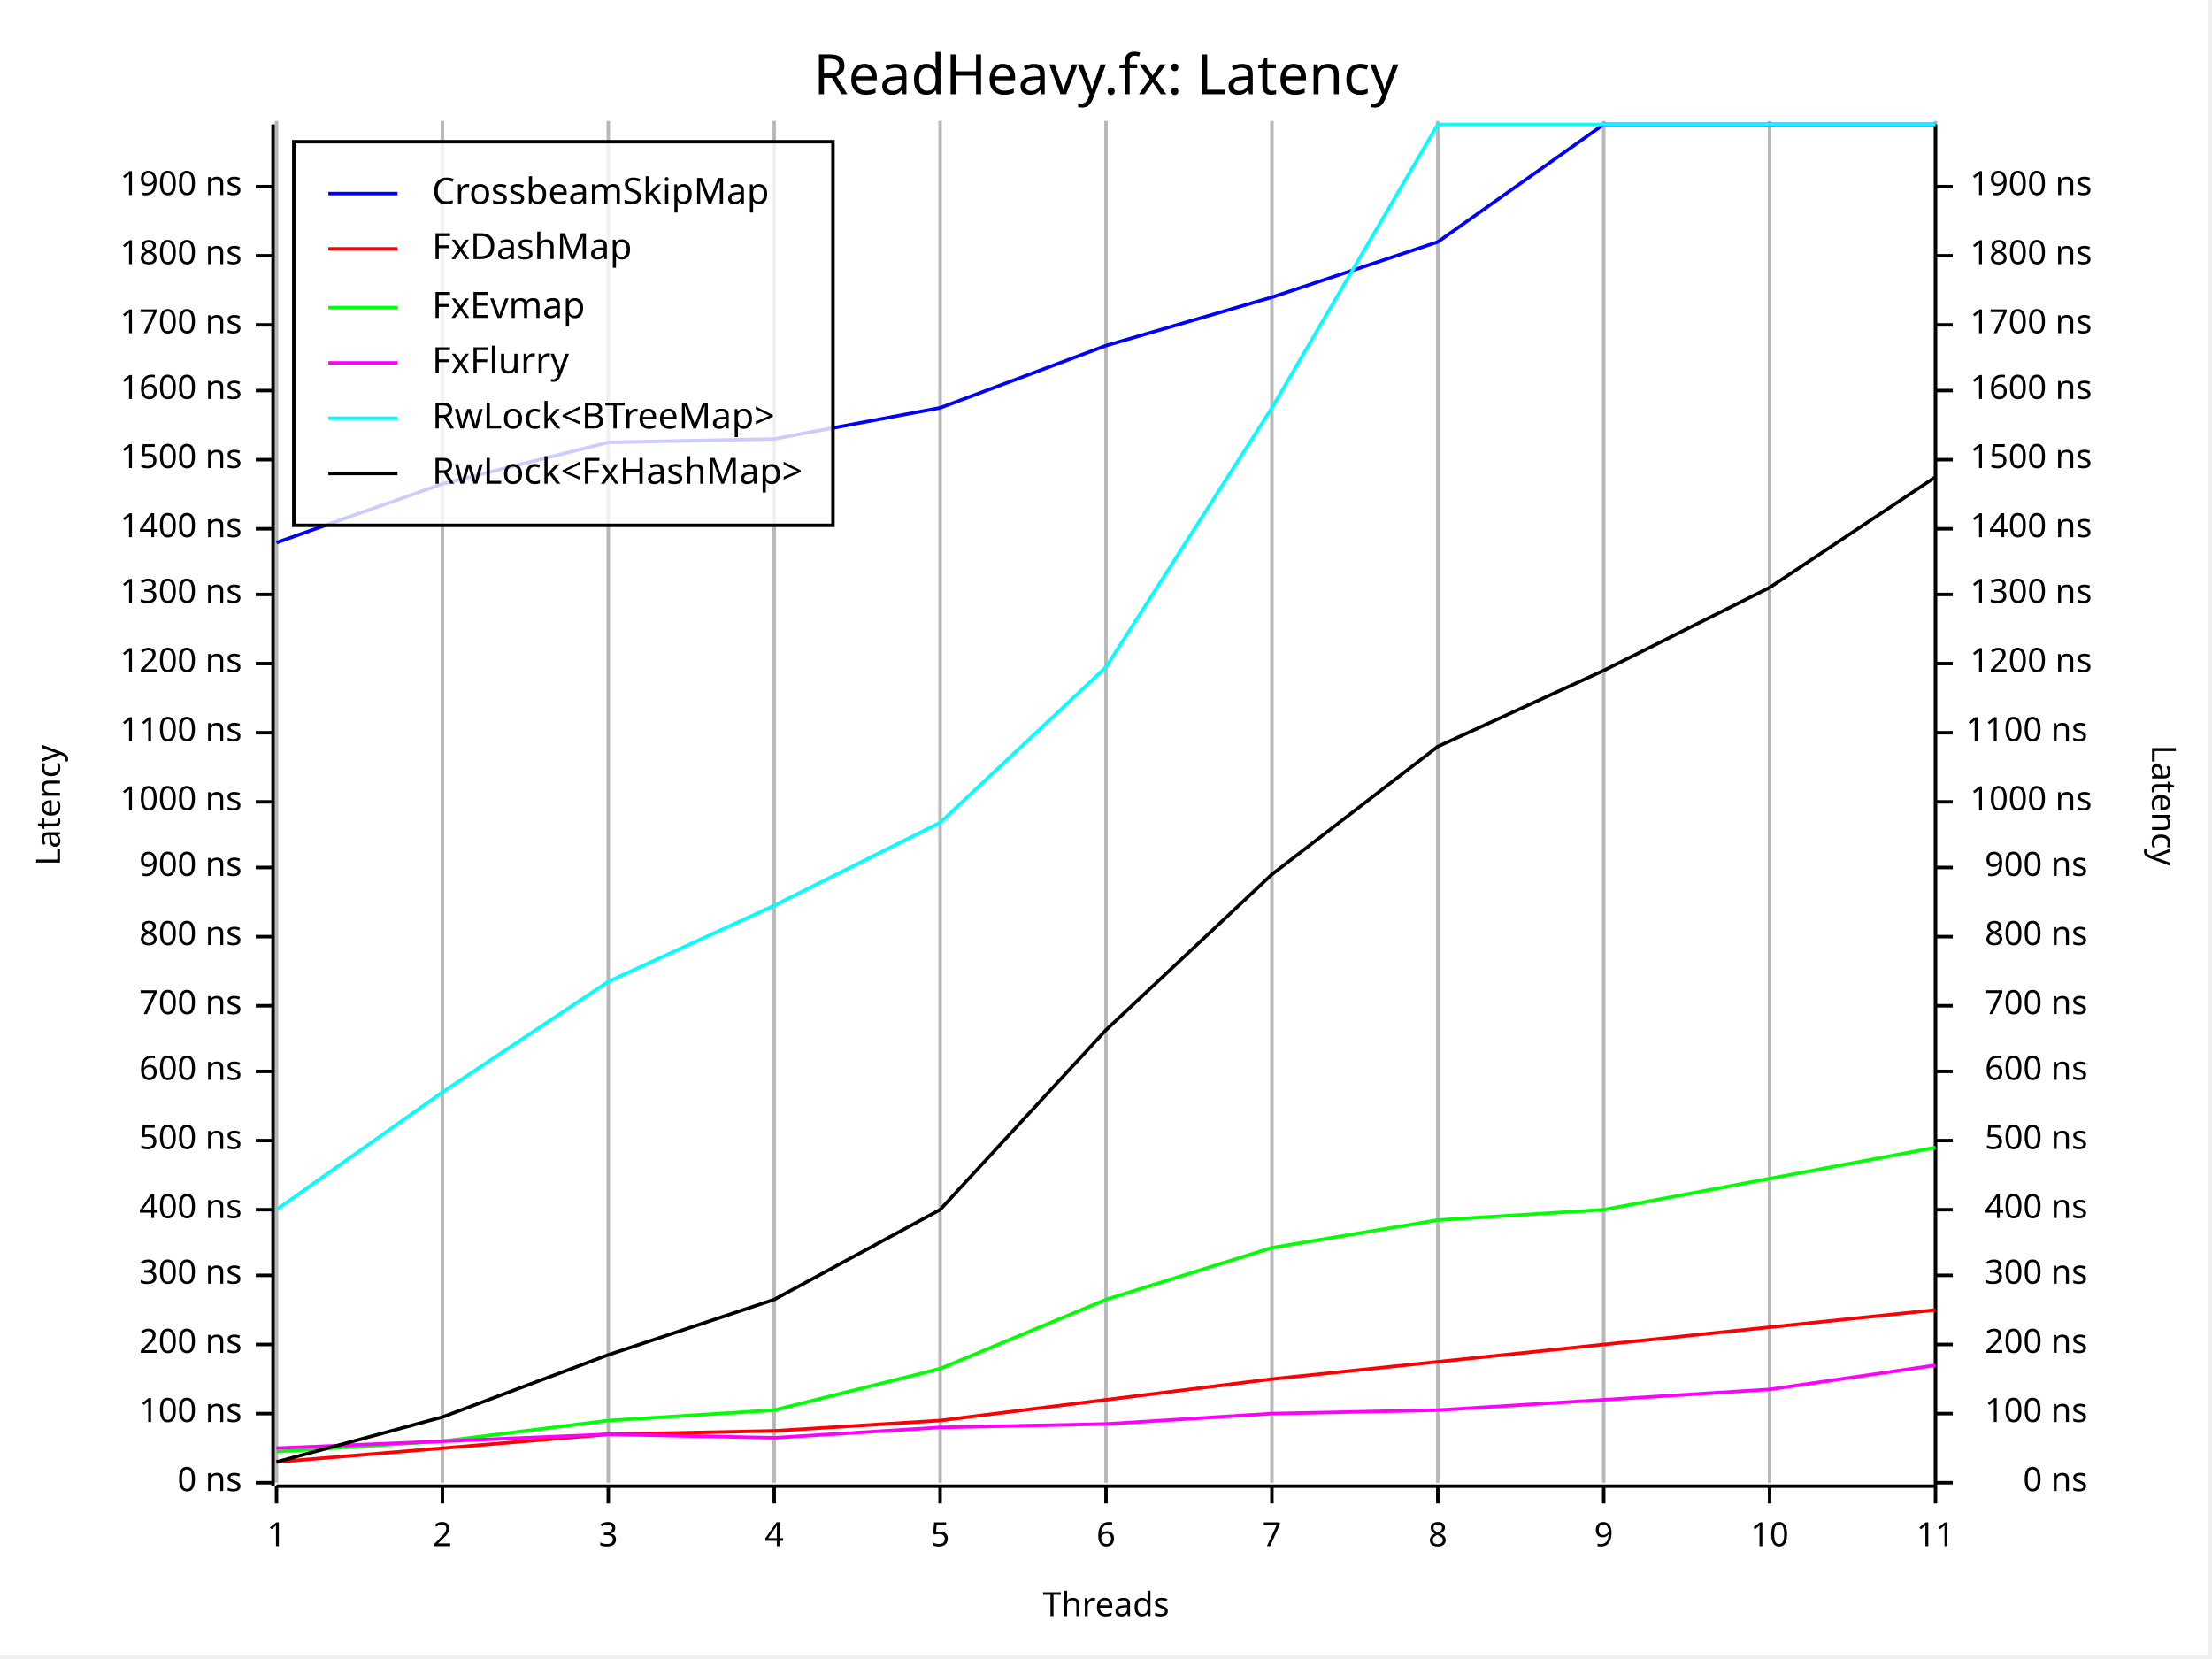
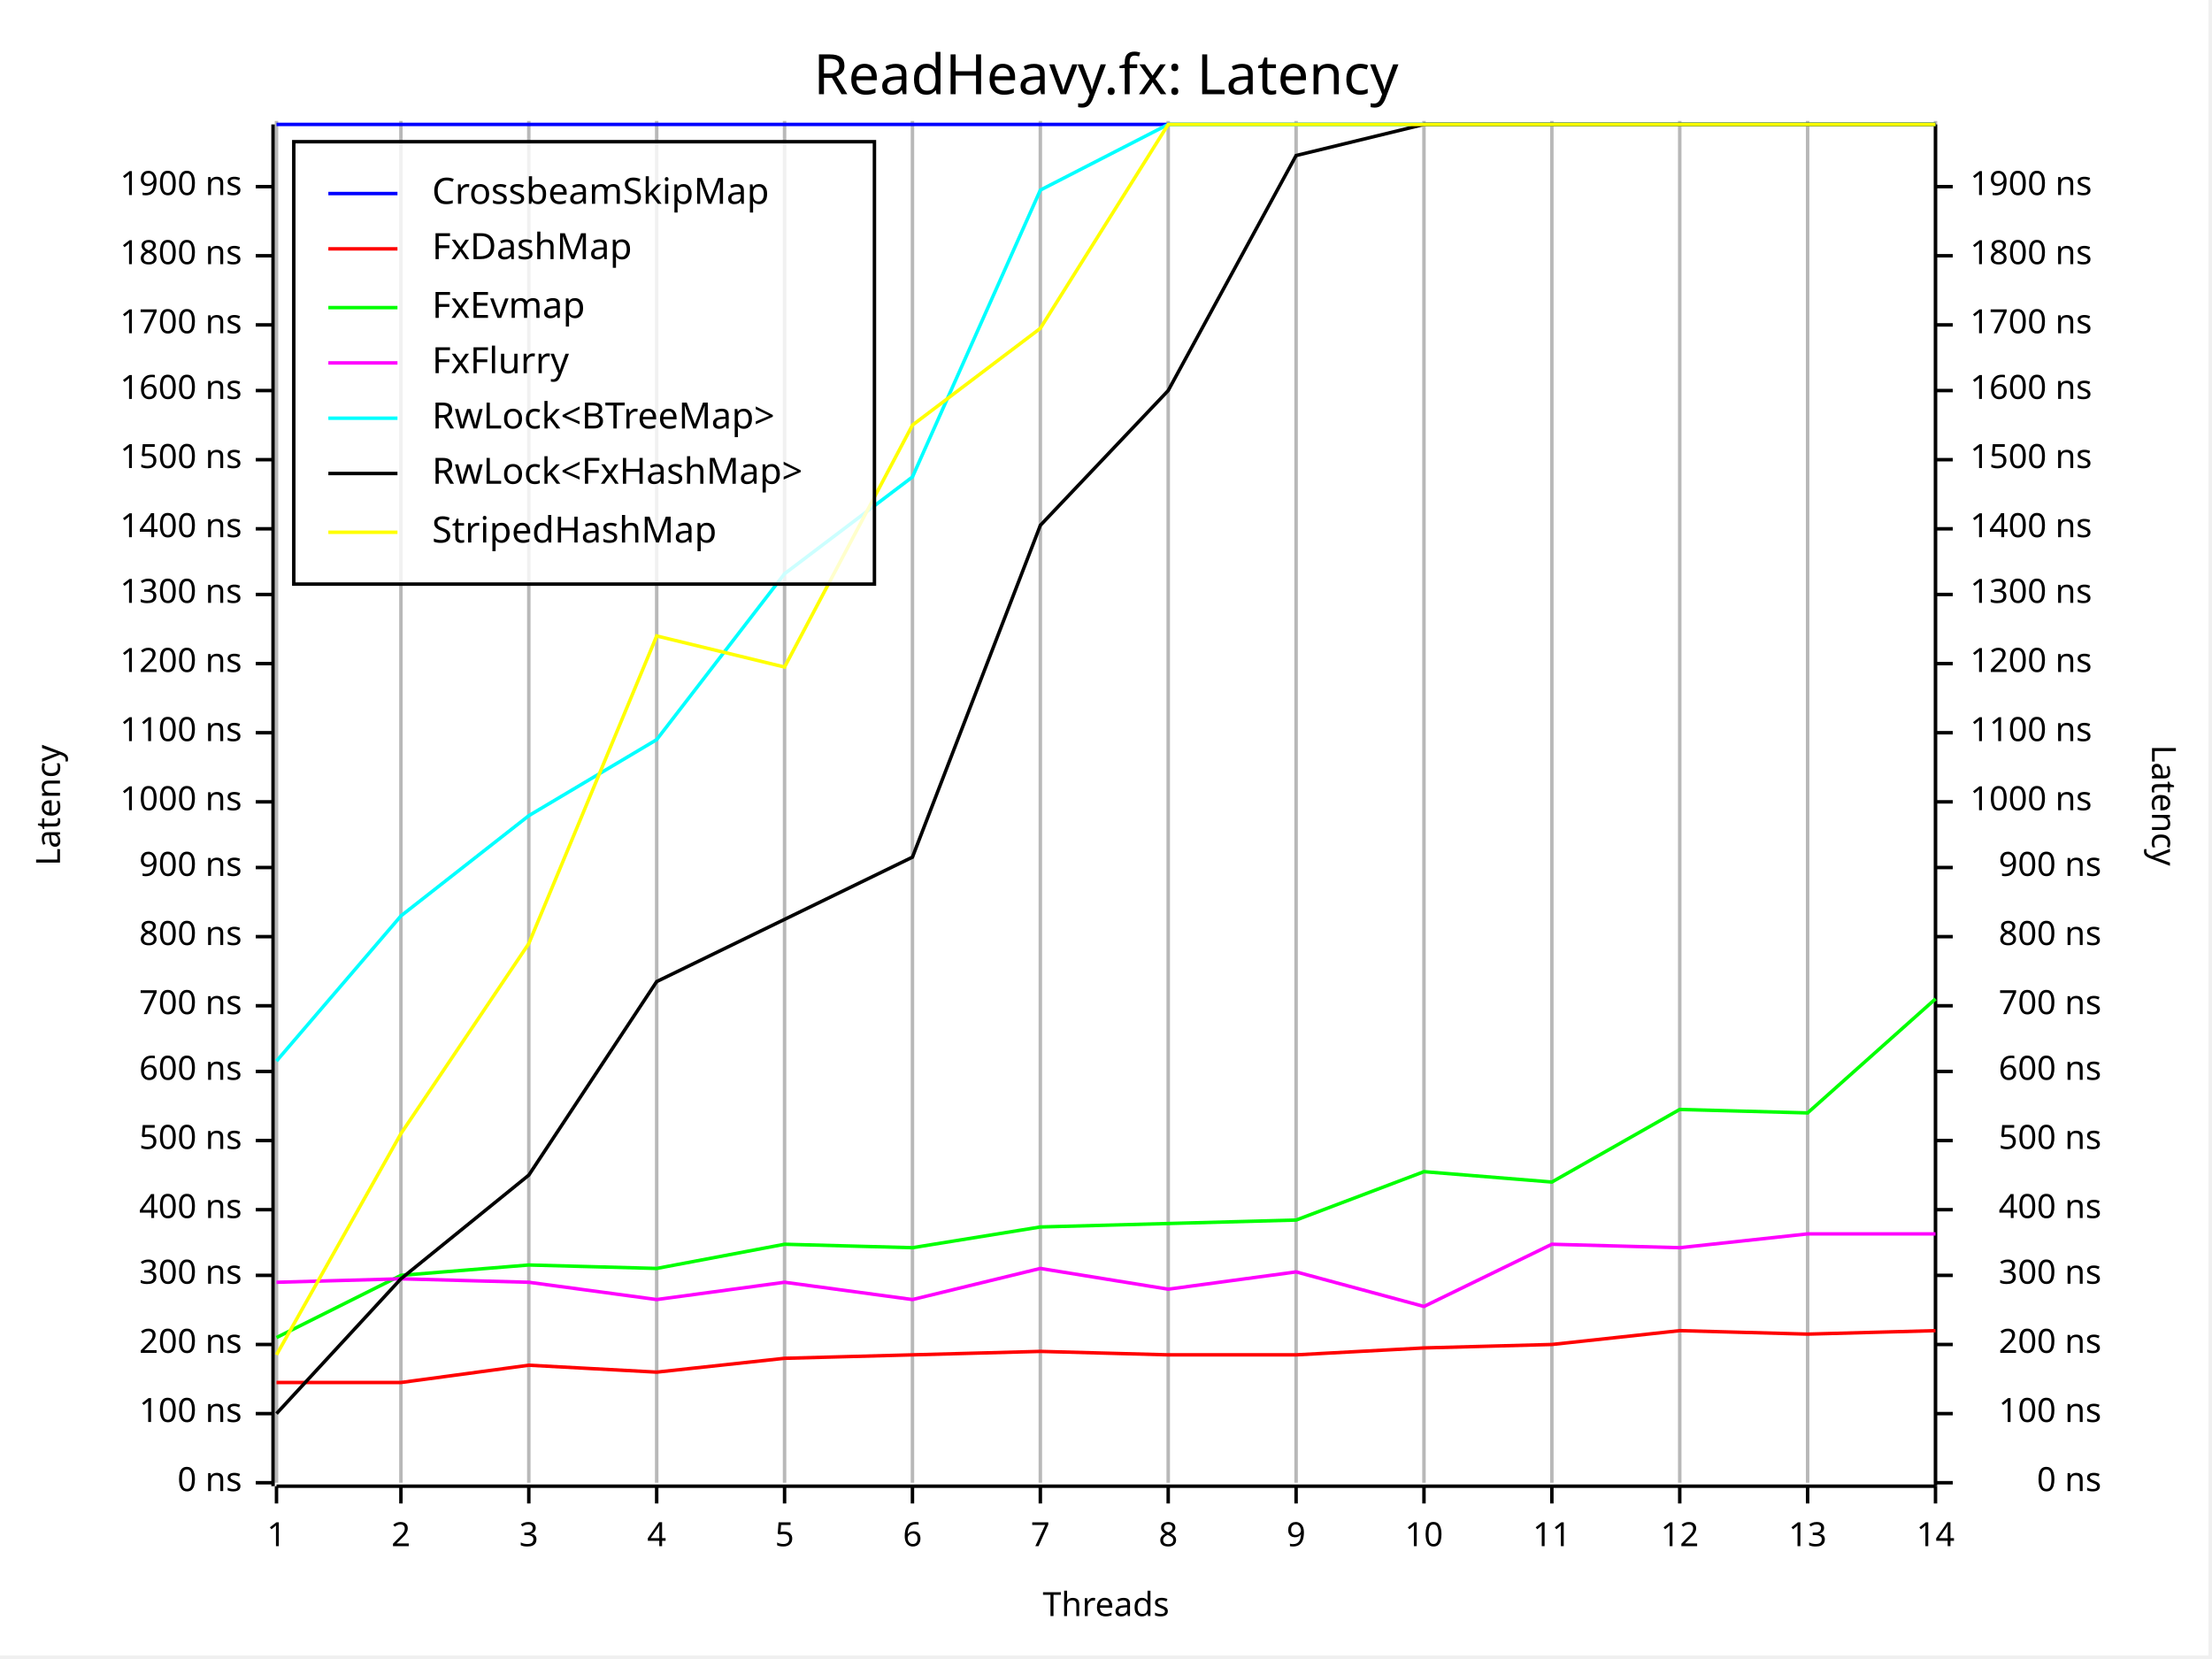
<svg xmlns="http://www.w3.org/2000/svg" width="640" height="480" viewBox="0 0 640 480">
  <rect x="0" y="0" width="639" height="479" opacity="1" fill="#FFFFFF" stroke="none" />
  <text x="320" y="15" dy="0.76em" text-anchor="middle" font-family="Fira Code" font-size="16.129" opacity="1" fill="#000000">
ReadHeavy.fx: Latency
</text>
  <line opacity="0.1" stroke="#000000" stroke-width="1" x1="80" y1="429" x2="80" y2="35" />
-   <line opacity="0.1" stroke="#000000" stroke-width="1" x1="128" y1="429" x2="128" y2="35" />
-   <line opacity="0.1" stroke="#000000" stroke-width="1" x1="176" y1="429" x2="176" y2="35" />
-   <line opacity="0.1" stroke="#000000" stroke-width="1" x1="224" y1="429" x2="224" y2="35" />
-   <line opacity="0.1" stroke="#000000" stroke-width="1" x1="272" y1="429" x2="272" y2="35" />
-   <line opacity="0.1" stroke="#000000" stroke-width="1" x1="320" y1="429" x2="320" y2="35" />
-   <line opacity="0.1" stroke="#000000" stroke-width="1" x1="368" y1="429" x2="368" y2="35" />
-   <line opacity="0.1" stroke="#000000" stroke-width="1" x1="416" y1="429" x2="416" y2="35" />
-   <line opacity="0.1" stroke="#000000" stroke-width="1" x1="464" y1="429" x2="464" y2="35" />
-   <line opacity="0.1" stroke="#000000" stroke-width="1" x1="512" y1="429" x2="512" y2="35" />
+   <line opacity="0.1" stroke="#000000" stroke-width="1" x1="116" y1="429" x2="116" y2="35" />
+   <line opacity="0.1" stroke="#000000" stroke-width="1" x1="153" y1="429" x2="153" y2="35" />
+   <line opacity="0.1" stroke="#000000" stroke-width="1" x1="190" y1="429" x2="190" y2="35" />
+   <line opacity="0.1" stroke="#000000" stroke-width="1" x1="227" y1="429" x2="227" y2="35" />
+   <line opacity="0.1" stroke="#000000" stroke-width="1" x1="264" y1="429" x2="264" y2="35" />
+   <line opacity="0.1" stroke="#000000" stroke-width="1" x1="301" y1="429" x2="301" y2="35" />
+   <line opacity="0.1" stroke="#000000" stroke-width="1" x1="338" y1="429" x2="338" y2="35" />
+   <line opacity="0.1" stroke="#000000" stroke-width="1" x1="375" y1="429" x2="375" y2="35" />
+   <line opacity="0.1" stroke="#000000" stroke-width="1" x1="412" y1="429" x2="412" y2="35" />
+   <line opacity="0.1" stroke="#000000" stroke-width="1" x1="449" y1="429" x2="449" y2="35" />
+   <line opacity="0.1" stroke="#000000" stroke-width="1" x1="486" y1="429" x2="486" y2="35" />
+   <line opacity="0.1" stroke="#000000" stroke-width="1" x1="523" y1="429" x2="523" y2="35" />
  <line opacity="0.1" stroke="#000000" stroke-width="1" x1="560" y1="429" x2="560" y2="35" />
  <text x="10" y="233" dy="0.76em" text-anchor="middle" font-family="sans-serif" font-size="9.677" opacity="1" fill="#000000" transform="rotate(270, 10, 233)">
Latency
</text>
  <text x="320" y="470" dy="-0.5ex" text-anchor="middle" font-family="sans-serif" font-size="9.677" opacity="1" fill="#000000">
Threads
</text>
  <text x="630" y="233" dy="0.76em" text-anchor="middle" font-family="sans-serif" font-size="9.677" opacity="1" fill="#000000" transform="rotate(90, 630, 233)">
Latency
</text>
  <line opacity="0.2" stroke="#000000" stroke-width="1" x1="80" y1="429" x2="80" y2="35" />
-   <line opacity="0.2" stroke="#000000" stroke-width="1" x1="128" y1="429" x2="128" y2="35" />
-   <line opacity="0.2" stroke="#000000" stroke-width="1" x1="176" y1="429" x2="176" y2="35" />
-   <line opacity="0.2" stroke="#000000" stroke-width="1" x1="224" y1="429" x2="224" y2="35" />
-   <line opacity="0.2" stroke="#000000" stroke-width="1" x1="272" y1="429" x2="272" y2="35" />
-   <line opacity="0.2" stroke="#000000" stroke-width="1" x1="320" y1="429" x2="320" y2="35" />
-   <line opacity="0.2" stroke="#000000" stroke-width="1" x1="368" y1="429" x2="368" y2="35" />
-   <line opacity="0.2" stroke="#000000" stroke-width="1" x1="416" y1="429" x2="416" y2="35" />
-   <line opacity="0.2" stroke="#000000" stroke-width="1" x1="464" y1="429" x2="464" y2="35" />
-   <line opacity="0.2" stroke="#000000" stroke-width="1" x1="512" y1="429" x2="512" y2="35" />
+   <line opacity="0.2" stroke="#000000" stroke-width="1" x1="116" y1="429" x2="116" y2="35" />
+   <line opacity="0.2" stroke="#000000" stroke-width="1" x1="153" y1="429" x2="153" y2="35" />
+   <line opacity="0.2" stroke="#000000" stroke-width="1" x1="190" y1="429" x2="190" y2="35" />
+   <line opacity="0.2" stroke="#000000" stroke-width="1" x1="227" y1="429" x2="227" y2="35" />
+   <line opacity="0.2" stroke="#000000" stroke-width="1" x1="264" y1="429" x2="264" y2="35" />
+   <line opacity="0.2" stroke="#000000" stroke-width="1" x1="301" y1="429" x2="301" y2="35" />
+   <line opacity="0.2" stroke="#000000" stroke-width="1" x1="338" y1="429" x2="338" y2="35" />
+   <line opacity="0.2" stroke="#000000" stroke-width="1" x1="375" y1="429" x2="375" y2="35" />
+   <line opacity="0.2" stroke="#000000" stroke-width="1" x1="412" y1="429" x2="412" y2="35" />
+   <line opacity="0.2" stroke="#000000" stroke-width="1" x1="449" y1="429" x2="449" y2="35" />
+   <line opacity="0.2" stroke="#000000" stroke-width="1" x1="486" y1="429" x2="486" y2="35" />
+   <line opacity="0.2" stroke="#000000" stroke-width="1" x1="523" y1="429" x2="523" y2="35" />
  <line opacity="0.2" stroke="#000000" stroke-width="1" x1="560" y1="429" x2="560" y2="35" />
  <polyline fill="none" opacity="1" stroke="#000000" stroke-width="1" points="79,36 79,430 " />
  <text x="70" y="429" dy="0.5ex" text-anchor="end" font-family="sans-serif" font-size="9.677" opacity="1" fill="#000000">
0 ns
</text>
  <polyline fill="none" opacity="1" stroke="#000000" stroke-width="1" points="74,429 79,429 " />
  <text x="70" y="409" dy="0.5ex" text-anchor="end" font-family="sans-serif" font-size="9.677" opacity="1" fill="#000000">
100 ns
</text>
  <polyline fill="none" opacity="1" stroke="#000000" stroke-width="1" points="74,409 79,409 " />
  <text x="70" y="389" dy="0.5ex" text-anchor="end" font-family="sans-serif" font-size="9.677" opacity="1" fill="#000000">
200 ns
</text>
  <polyline fill="none" opacity="1" stroke="#000000" stroke-width="1" points="74,389 79,389 " />
  <text x="70" y="369" dy="0.5ex" text-anchor="end" font-family="sans-serif" font-size="9.677" opacity="1" fill="#000000">
300 ns
</text>
  <polyline fill="none" opacity="1" stroke="#000000" stroke-width="1" points="74,369 79,369 " />
  <text x="70" y="350" dy="0.5ex" text-anchor="end" font-family="sans-serif" font-size="9.677" opacity="1" fill="#000000">
400 ns
</text>
  <polyline fill="none" opacity="1" stroke="#000000" stroke-width="1" points="74,350 79,350 " />
  <text x="70" y="330" dy="0.5ex" text-anchor="end" font-family="sans-serif" font-size="9.677" opacity="1" fill="#000000">
500 ns
</text>
  <polyline fill="none" opacity="1" stroke="#000000" stroke-width="1" points="74,330 79,330 " />
  <text x="70" y="310" dy="0.5ex" text-anchor="end" font-family="sans-serif" font-size="9.677" opacity="1" fill="#000000">
600 ns
</text>
  <polyline fill="none" opacity="1" stroke="#000000" stroke-width="1" points="74,310 79,310 " />
  <text x="70" y="291" dy="0.5ex" text-anchor="end" font-family="sans-serif" font-size="9.677" opacity="1" fill="#000000">
700 ns
</text>
  <polyline fill="none" opacity="1" stroke="#000000" stroke-width="1" points="74,291 79,291 " />
  <text x="70" y="271" dy="0.5ex" text-anchor="end" font-family="sans-serif" font-size="9.677" opacity="1" fill="#000000">
800 ns
</text>
  <polyline fill="none" opacity="1" stroke="#000000" stroke-width="1" points="74,271 79,271 " />
  <text x="70" y="251" dy="0.5ex" text-anchor="end" font-family="sans-serif" font-size="9.677" opacity="1" fill="#000000">
900 ns
</text>
  <polyline fill="none" opacity="1" stroke="#000000" stroke-width="1" points="74,251 79,251 " />
  <text x="70" y="232" dy="0.5ex" text-anchor="end" font-family="sans-serif" font-size="9.677" opacity="1" fill="#000000">
1000 ns
</text>
  <polyline fill="none" opacity="1" stroke="#000000" stroke-width="1" points="74,232 79,232 " />
  <text x="70" y="212" dy="0.5ex" text-anchor="end" font-family="sans-serif" font-size="9.677" opacity="1" fill="#000000">
1100 ns
</text>
  <polyline fill="none" opacity="1" stroke="#000000" stroke-width="1" points="74,212 79,212 " />
  <text x="70" y="192" dy="0.5ex" text-anchor="end" font-family="sans-serif" font-size="9.677" opacity="1" fill="#000000">
1200 ns
</text>
  <polyline fill="none" opacity="1" stroke="#000000" stroke-width="1" points="74,192 79,192 " />
  <text x="70" y="172" dy="0.5ex" text-anchor="end" font-family="sans-serif" font-size="9.677" opacity="1" fill="#000000">
1300 ns
</text>
  <polyline fill="none" opacity="1" stroke="#000000" stroke-width="1" points="74,172 79,172 " />
  <text x="70" y="153" dy="0.5ex" text-anchor="end" font-family="sans-serif" font-size="9.677" opacity="1" fill="#000000">
1400 ns
</text>
  <polyline fill="none" opacity="1" stroke="#000000" stroke-width="1" points="74,153 79,153 " />
  <text x="70" y="133" dy="0.5ex" text-anchor="end" font-family="sans-serif" font-size="9.677" opacity="1" fill="#000000">
1500 ns
</text>
  <polyline fill="none" opacity="1" stroke="#000000" stroke-width="1" points="74,133 79,133 " />
  <text x="70" y="113" dy="0.5ex" text-anchor="end" font-family="sans-serif" font-size="9.677" opacity="1" fill="#000000">
1600 ns
</text>
  <polyline fill="none" opacity="1" stroke="#000000" stroke-width="1" points="74,113 79,113 " />
  <text x="70" y="94" dy="0.5ex" text-anchor="end" font-family="sans-serif" font-size="9.677" opacity="1" fill="#000000">
1700 ns
</text>
  <polyline fill="none" opacity="1" stroke="#000000" stroke-width="1" points="74,94 79,94 " />
  <text x="70" y="74" dy="0.5ex" text-anchor="end" font-family="sans-serif" font-size="9.677" opacity="1" fill="#000000">
1800 ns
</text>
  <polyline fill="none" opacity="1" stroke="#000000" stroke-width="1" points="74,74 79,74 " />
  <text x="70" y="54" dy="0.5ex" text-anchor="end" font-family="sans-serif" font-size="9.677" opacity="1" fill="#000000">
1900 ns
</text>
  <polyline fill="none" opacity="1" stroke="#000000" stroke-width="1" points="74,54 79,54 " />
  <polyline fill="none" opacity="1" stroke="#000000" stroke-width="1" points="80,430 560,430 " />
  <text x="80" y="440" dy="0.76em" text-anchor="middle" font-family="sans-serif" font-size="9.677" opacity="1" fill="#000000">
1
</text>
  <polyline fill="none" opacity="1" stroke="#000000" stroke-width="1" points="80,430 80,435 " />
-   <text x="128" y="440" dy="0.76em" text-anchor="middle" font-family="sans-serif" font-size="9.677" opacity="1" fill="#000000">
+   <text x="116" y="440" dy="0.76em" text-anchor="middle" font-family="sans-serif" font-size="9.677" opacity="1" fill="#000000">
2
</text>
-   <polyline fill="none" opacity="1" stroke="#000000" stroke-width="1" points="128,430 128,435 " />
-   <text x="176" y="440" dy="0.76em" text-anchor="middle" font-family="sans-serif" font-size="9.677" opacity="1" fill="#000000">
+   <polyline fill="none" opacity="1" stroke="#000000" stroke-width="1" points="116,430 116,435 " />
+   <text x="153" y="440" dy="0.76em" text-anchor="middle" font-family="sans-serif" font-size="9.677" opacity="1" fill="#000000">
3
</text>
-   <polyline fill="none" opacity="1" stroke="#000000" stroke-width="1" points="176,430 176,435 " />
-   <text x="224" y="440" dy="0.76em" text-anchor="middle" font-family="sans-serif" font-size="9.677" opacity="1" fill="#000000">
+   <polyline fill="none" opacity="1" stroke="#000000" stroke-width="1" points="153,430 153,435 " />
+   <text x="190" y="440" dy="0.76em" text-anchor="middle" font-family="sans-serif" font-size="9.677" opacity="1" fill="#000000">
4
</text>
-   <polyline fill="none" opacity="1" stroke="#000000" stroke-width="1" points="224,430 224,435 " />
-   <text x="272" y="440" dy="0.76em" text-anchor="middle" font-family="sans-serif" font-size="9.677" opacity="1" fill="#000000">
+   <polyline fill="none" opacity="1" stroke="#000000" stroke-width="1" points="190,430 190,435 " />
+   <text x="227" y="440" dy="0.76em" text-anchor="middle" font-family="sans-serif" font-size="9.677" opacity="1" fill="#000000">
5
</text>
-   <polyline fill="none" opacity="1" stroke="#000000" stroke-width="1" points="272,430 272,435 " />
-   <text x="320" y="440" dy="0.76em" text-anchor="middle" font-family="sans-serif" font-size="9.677" opacity="1" fill="#000000">
+   <polyline fill="none" opacity="1" stroke="#000000" stroke-width="1" points="227,430 227,435 " />
+   <text x="264" y="440" dy="0.76em" text-anchor="middle" font-family="sans-serif" font-size="9.677" opacity="1" fill="#000000">
6
</text>
-   <polyline fill="none" opacity="1" stroke="#000000" stroke-width="1" points="320,430 320,435 " />
-   <text x="368" y="440" dy="0.76em" text-anchor="middle" font-family="sans-serif" font-size="9.677" opacity="1" fill="#000000">
+   <polyline fill="none" opacity="1" stroke="#000000" stroke-width="1" points="264,430 264,435 " />
+   <text x="301" y="440" dy="0.76em" text-anchor="middle" font-family="sans-serif" font-size="9.677" opacity="1" fill="#000000">
7
</text>
-   <polyline fill="none" opacity="1" stroke="#000000" stroke-width="1" points="368,430 368,435 " />
-   <text x="416" y="440" dy="0.76em" text-anchor="middle" font-family="sans-serif" font-size="9.677" opacity="1" fill="#000000">
+   <polyline fill="none" opacity="1" stroke="#000000" stroke-width="1" points="301,430 301,435 " />
+   <text x="338" y="440" dy="0.76em" text-anchor="middle" font-family="sans-serif" font-size="9.677" opacity="1" fill="#000000">
8
</text>
-   <polyline fill="none" opacity="1" stroke="#000000" stroke-width="1" points="416,430 416,435 " />
-   <text x="464" y="440" dy="0.76em" text-anchor="middle" font-family="sans-serif" font-size="9.677" opacity="1" fill="#000000">
+   <polyline fill="none" opacity="1" stroke="#000000" stroke-width="1" points="338,430 338,435 " />
+   <text x="375" y="440" dy="0.76em" text-anchor="middle" font-family="sans-serif" font-size="9.677" opacity="1" fill="#000000">
9
</text>
-   <polyline fill="none" opacity="1" stroke="#000000" stroke-width="1" points="464,430 464,435 " />
-   <text x="512" y="440" dy="0.76em" text-anchor="middle" font-family="sans-serif" font-size="9.677" opacity="1" fill="#000000">
+   <polyline fill="none" opacity="1" stroke="#000000" stroke-width="1" points="375,430 375,435 " />
+   <text x="412" y="440" dy="0.76em" text-anchor="middle" font-family="sans-serif" font-size="9.677" opacity="1" fill="#000000">
10
</text>
-   <polyline fill="none" opacity="1" stroke="#000000" stroke-width="1" points="512,430 512,435 " />
+   <polyline fill="none" opacity="1" stroke="#000000" stroke-width="1" points="412,430 412,435 " />
+   <text x="449" y="440" dy="0.76em" text-anchor="middle" font-family="sans-serif" font-size="9.677" opacity="1" fill="#000000">
+ 11
+ </text>
+   <polyline fill="none" opacity="1" stroke="#000000" stroke-width="1" points="449,430 449,435 " />
+   <text x="486" y="440" dy="0.76em" text-anchor="middle" font-family="sans-serif" font-size="9.677" opacity="1" fill="#000000">
+ 12
+ </text>
+   <polyline fill="none" opacity="1" stroke="#000000" stroke-width="1" points="486,430 486,435 " />
+   <text x="523" y="440" dy="0.76em" text-anchor="middle" font-family="sans-serif" font-size="9.677" opacity="1" fill="#000000">
+ 13
+ </text>
+   <polyline fill="none" opacity="1" stroke="#000000" stroke-width="1" points="523,430 523,435 " />
  <text x="560" y="440" dy="0.76em" text-anchor="middle" font-family="sans-serif" font-size="9.677" opacity="1" fill="#000000">
- 11
+ 14
</text>
  <polyline fill="none" opacity="1" stroke="#000000" stroke-width="1" points="560,430 560,435 " />
  <polyline fill="none" opacity="1" stroke="#000000" stroke-width="1" points="560,36 560,430 " />
-   <text x="604" y="429" dy="0.5ex" text-anchor="end" font-family="sans-serif" font-size="9.677" opacity="1" fill="#000000">
+   <text x="608" y="429" dy="0.5ex" text-anchor="end" font-family="sans-serif" font-size="9.677" opacity="1" fill="#000000">
0 ns
</text>
  <polyline fill="none" opacity="1" stroke="#000000" stroke-width="1" points="560,429 565,429 " />
-   <text x="604" y="409" dy="0.5ex" text-anchor="end" font-family="sans-serif" font-size="9.677" opacity="1" fill="#000000">
+   <text x="608" y="409" dy="0.5ex" text-anchor="end" font-family="sans-serif" font-size="9.677" opacity="1" fill="#000000">
100 ns
</text>
  <polyline fill="none" opacity="1" stroke="#000000" stroke-width="1" points="560,409 565,409 " />
-   <text x="604" y="389" dy="0.5ex" text-anchor="end" font-family="sans-serif" font-size="9.677" opacity="1" fill="#000000">
+   <text x="608" y="389" dy="0.5ex" text-anchor="end" font-family="sans-serif" font-size="9.677" opacity="1" fill="#000000">
200 ns
</text>
  <polyline fill="none" opacity="1" stroke="#000000" stroke-width="1" points="560,389 565,389 " />
-   <text x="604" y="369" dy="0.5ex" text-anchor="end" font-family="sans-serif" font-size="9.677" opacity="1" fill="#000000">
+   <text x="608" y="369" dy="0.5ex" text-anchor="end" font-family="sans-serif" font-size="9.677" opacity="1" fill="#000000">
300 ns
</text>
  <polyline fill="none" opacity="1" stroke="#000000" stroke-width="1" points="560,369 565,369 " />
-   <text x="604" y="350" dy="0.5ex" text-anchor="end" font-family="sans-serif" font-size="9.677" opacity="1" fill="#000000">
+   <text x="608" y="350" dy="0.5ex" text-anchor="end" font-family="sans-serif" font-size="9.677" opacity="1" fill="#000000">
400 ns
</text>
  <polyline fill="none" opacity="1" stroke="#000000" stroke-width="1" points="560,350 565,350 " />
-   <text x="604" y="330" dy="0.5ex" text-anchor="end" font-family="sans-serif" font-size="9.677" opacity="1" fill="#000000">
+   <text x="608" y="330" dy="0.5ex" text-anchor="end" font-family="sans-serif" font-size="9.677" opacity="1" fill="#000000">
500 ns
</text>
  <polyline fill="none" opacity="1" stroke="#000000" stroke-width="1" points="560,330 565,330 " />
-   <text x="604" y="310" dy="0.5ex" text-anchor="end" font-family="sans-serif" font-size="9.677" opacity="1" fill="#000000">
+   <text x="608" y="310" dy="0.5ex" text-anchor="end" font-family="sans-serif" font-size="9.677" opacity="1" fill="#000000">
600 ns
</text>
  <polyline fill="none" opacity="1" stroke="#000000" stroke-width="1" points="560,310 565,310 " />
-   <text x="604" y="291" dy="0.5ex" text-anchor="end" font-family="sans-serif" font-size="9.677" opacity="1" fill="#000000">
+   <text x="608" y="291" dy="0.5ex" text-anchor="end" font-family="sans-serif" font-size="9.677" opacity="1" fill="#000000">
700 ns
</text>
  <polyline fill="none" opacity="1" stroke="#000000" stroke-width="1" points="560,291 565,291 " />
-   <text x="604" y="271" dy="0.5ex" text-anchor="end" font-family="sans-serif" font-size="9.677" opacity="1" fill="#000000">
+   <text x="608" y="271" dy="0.5ex" text-anchor="end" font-family="sans-serif" font-size="9.677" opacity="1" fill="#000000">
800 ns
</text>
  <polyline fill="none" opacity="1" stroke="#000000" stroke-width="1" points="560,271 565,271 " />
-   <text x="604" y="251" dy="0.5ex" text-anchor="end" font-family="sans-serif" font-size="9.677" opacity="1" fill="#000000">
+   <text x="608" y="251" dy="0.5ex" text-anchor="end" font-family="sans-serif" font-size="9.677" opacity="1" fill="#000000">
900 ns
</text>
  <polyline fill="none" opacity="1" stroke="#000000" stroke-width="1" points="560,251 565,251 " />
  <text x="570" y="232" dy="0.5ex" text-anchor="start" font-family="sans-serif" font-size="9.677" opacity="1" fill="#000000">
1000 ns
</text>
  <polyline fill="none" opacity="1" stroke="#000000" stroke-width="1" points="560,232 565,232 " />
-   <text x="604" y="212" dy="0.5ex" text-anchor="end" font-family="sans-serif" font-size="9.677" opacity="1" fill="#000000">
+   <text x="570" y="212" dy="0.5ex" text-anchor="start" font-family="sans-serif" font-size="9.677" opacity="1" fill="#000000">
1100 ns
</text>
  <polyline fill="none" opacity="1" stroke="#000000" stroke-width="1" points="560,212 565,212 " />
  <text x="570" y="192" dy="0.5ex" text-anchor="start" font-family="sans-serif" font-size="9.677" opacity="1" fill="#000000">
1200 ns
</text>
  <polyline fill="none" opacity="1" stroke="#000000" stroke-width="1" points="560,192 565,192 " />
  <text x="570" y="172" dy="0.5ex" text-anchor="start" font-family="sans-serif" font-size="9.677" opacity="1" fill="#000000">
1300 ns
</text>
  <polyline fill="none" opacity="1" stroke="#000000" stroke-width="1" points="560,172 565,172 " />
  <text x="570" y="153" dy="0.5ex" text-anchor="start" font-family="sans-serif" font-size="9.677" opacity="1" fill="#000000">
1400 ns
</text>
  <polyline fill="none" opacity="1" stroke="#000000" stroke-width="1" points="560,153 565,153 " />
  <text x="570" y="133" dy="0.5ex" text-anchor="start" font-family="sans-serif" font-size="9.677" opacity="1" fill="#000000">
1500 ns
</text>
  <polyline fill="none" opacity="1" stroke="#000000" stroke-width="1" points="560,133 565,133 " />
  <text x="570" y="113" dy="0.5ex" text-anchor="start" font-family="sans-serif" font-size="9.677" opacity="1" fill="#000000">
1600 ns
</text>
  <polyline fill="none" opacity="1" stroke="#000000" stroke-width="1" points="560,113 565,113 " />
  <text x="570" y="94" dy="0.5ex" text-anchor="start" font-family="sans-serif" font-size="9.677" opacity="1" fill="#000000">
1700 ns
</text>
  <polyline fill="none" opacity="1" stroke="#000000" stroke-width="1" points="560,94 565,94 " />
  <text x="570" y="74" dy="0.5ex" text-anchor="start" font-family="sans-serif" font-size="9.677" opacity="1" fill="#000000">
1800 ns
</text>
  <polyline fill="none" opacity="1" stroke="#000000" stroke-width="1" points="560,74 565,74 " />
  <text x="570" y="54" dy="0.5ex" text-anchor="start" font-family="sans-serif" font-size="9.677" opacity="1" fill="#000000">
1900 ns
</text>
  <polyline fill="none" opacity="1" stroke="#000000" stroke-width="1" points="560,54 565,54 " />
-   <polyline fill="none" opacity="1" stroke="#0000FF" stroke-width="1" points="80,157 128,140 176,128 224,127 272,118 320,100 368,86 416,70 464,36 512,36 560,36 " />
-   <polyline fill="none" opacity="1" stroke="#FF0000" stroke-width="1" points="80,423 128,419 176,415 224,414 272,411 320,405 368,399 416,394 464,389 512,384 560,379 " />
-   <polyline fill="none" opacity="1" stroke="#00FF00" stroke-width="1" points="80,420 128,417 176,411 224,408 272,396 320,376 368,361 416,353 464,350 512,341 560,332 " />
-   <polyline fill="none" opacity="1" stroke="#FF00FF" stroke-width="1" points="80,419 128,417 176,415 224,416 272,413 320,412 368,409 416,408 464,405 512,402 560,395 " />
-   <polyline fill="none" opacity="1" stroke="#00FFFF" stroke-width="1" points="80,350 128,316 176,284 224,262 272,238 320,193 368,118 416,36 464,36 512,36 560,36 " />
-   <polyline fill="none" opacity="1" stroke="#000000" stroke-width="1" points="80,423 128,410 176,392 224,376 272,350 320,298 368,253 416,216 464,194 512,170 560,138 " />
-   <rect x="85" y="41" width="156" height="111" opacity="0.8" fill="#FFFFFF" stroke="none" />
-   <rect x="85" y="41" width="156" height="111" opacity="1" fill="none" stroke="#000000" />
+   <polyline fill="none" opacity="1" stroke="#0000FF" stroke-width="1" points="80,36 116,36 153,36 190,36 227,36 264,36 301,36 338,36 375,36 412,36 449,36 486,36 523,36 560,36 " />
+   <polyline fill="none" opacity="1" stroke="#FF0000" stroke-width="1" points="80,400 116,400 153,395 190,397 227,393 264,392 301,391 338,392 375,392 412,390 449,389 486,385 523,386 560,385 " />
+   <polyline fill="none" opacity="1" stroke="#00FF00" stroke-width="1" points="80,387 116,369 153,366 190,367 227,360 264,361 301,355 338,354 375,353 412,339 449,342 486,321 523,322 560,289 " />
+   <polyline fill="none" opacity="1" stroke="#FF00FF" stroke-width="1" points="80,371 116,370 153,371 190,376 227,371 264,376 301,367 338,373 375,368 412,378 449,360 486,361 523,357 560,357 " />
+   <polyline fill="none" opacity="1" stroke="#00FFFF" stroke-width="1" points="80,307 116,265 153,236 190,214 227,166 264,138 301,55 338,36 375,36 412,36 449,36 486,36 523,36 560,36 " />
+   <polyline fill="none" opacity="1" stroke="#000000" stroke-width="1" points="80,409 116,370 153,340 190,284 227,266 264,248 301,152 338,113 375,45 412,36 449,36 486,36 523,36 560,36 " />
+   <polyline fill="none" opacity="1" stroke="#FFFF00" stroke-width="1" points="80,392 116,328 153,273 190,184 227,193 264,123 301,95 338,36 375,36 412,36 449,36 486,36 523,36 560,36 " />
+   <rect x="85" y="41" width="168" height="128" opacity="0.8" fill="#FFFFFF" stroke="none" />
+   <rect x="85" y="41" width="168" height="128" opacity="1" fill="none" stroke="#000000" />
  <text x="125" y="51" dy="0.76em" text-anchor="start" font-family="Fira Code" font-size="10.484" opacity="1" fill="#000000">
CrossbeamSkipMap
</text>
  <text x="125" y="67" dy="0.76em" text-anchor="start" font-family="Fira Code" font-size="10.484" opacity="1" fill="#000000">
FxDashMap
</text>
  <text x="125" y="84" dy="0.76em" text-anchor="start" font-family="Fira Code" font-size="10.484" opacity="1" fill="#000000">
FxEvmap
</text>
  <text x="125" y="100" dy="0.76em" text-anchor="start" font-family="Fira Code" font-size="10.484" opacity="1" fill="#000000">
FxFlurry
</text>
  <text x="125" y="116" dy="0.76em" text-anchor="start" font-family="Fira Code" font-size="10.484" opacity="1" fill="#000000">
RwLock&lt;BTreeMap&gt;
</text>
  <text x="125" y="132" dy="0.76em" text-anchor="start" font-family="Fira Code" font-size="10.484" opacity="1" fill="#000000">
RwLock&lt;FxHashMap&gt;
+ </text>
+   <text x="125" y="149" dy="0.76em" text-anchor="start" font-family="Fira Code" font-size="10.484" opacity="1" fill="#000000">
+ StripedHashMap
</text>
  <polyline fill="none" opacity="1" stroke="#0000FF" stroke-width="1" points="95,56 115,56 " />
  <polyline fill="none" opacity="1" stroke="#FF0000" stroke-width="1" points="95,72 115,72 " />
  <polyline fill="none" opacity="1" stroke="#00FF00" stroke-width="1" points="95,89 115,89 " />
  <polyline fill="none" opacity="1" stroke="#FF00FF" stroke-width="1" points="95,105 115,105 " />
  <polyline fill="none" opacity="1" stroke="#00FFFF" stroke-width="1" points="95,121 115,121 " />
  <polyline fill="none" opacity="1" stroke="#000000" stroke-width="1" points="95,137 115,137 " />
+   <polyline fill="none" opacity="1" stroke="#FFFF00" stroke-width="1" points="95,154 115,154 " />
</svg>
